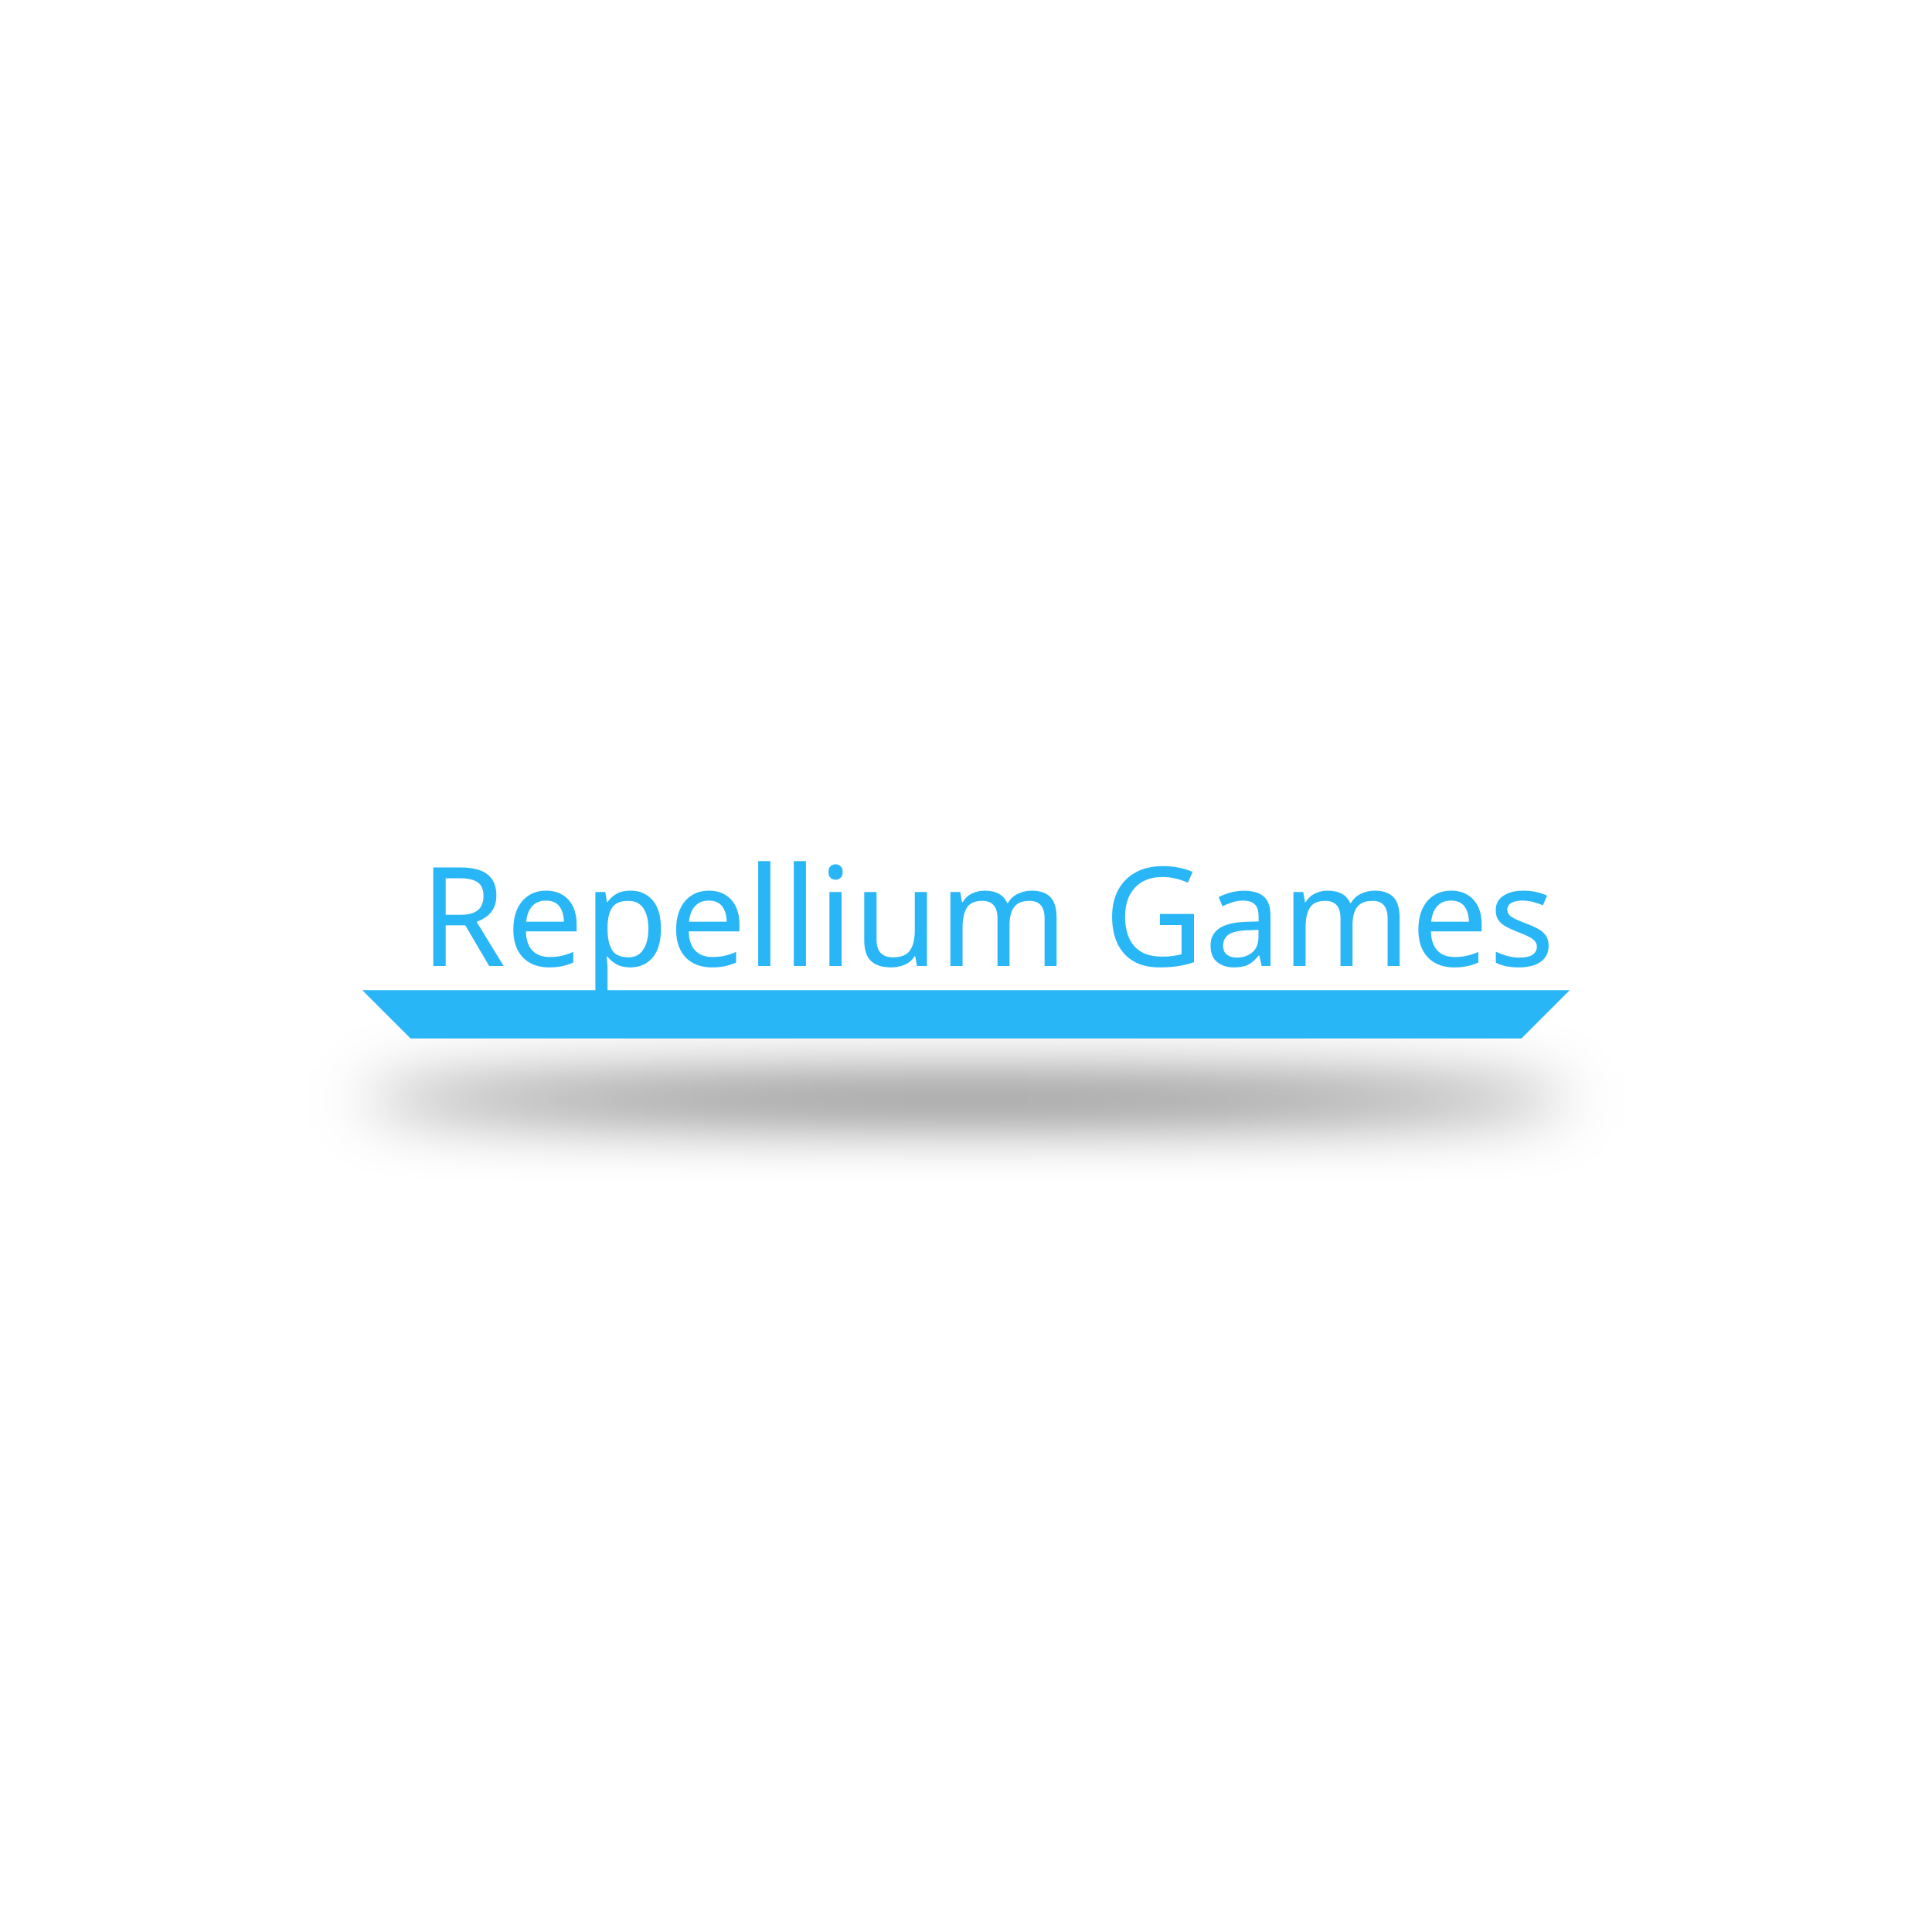
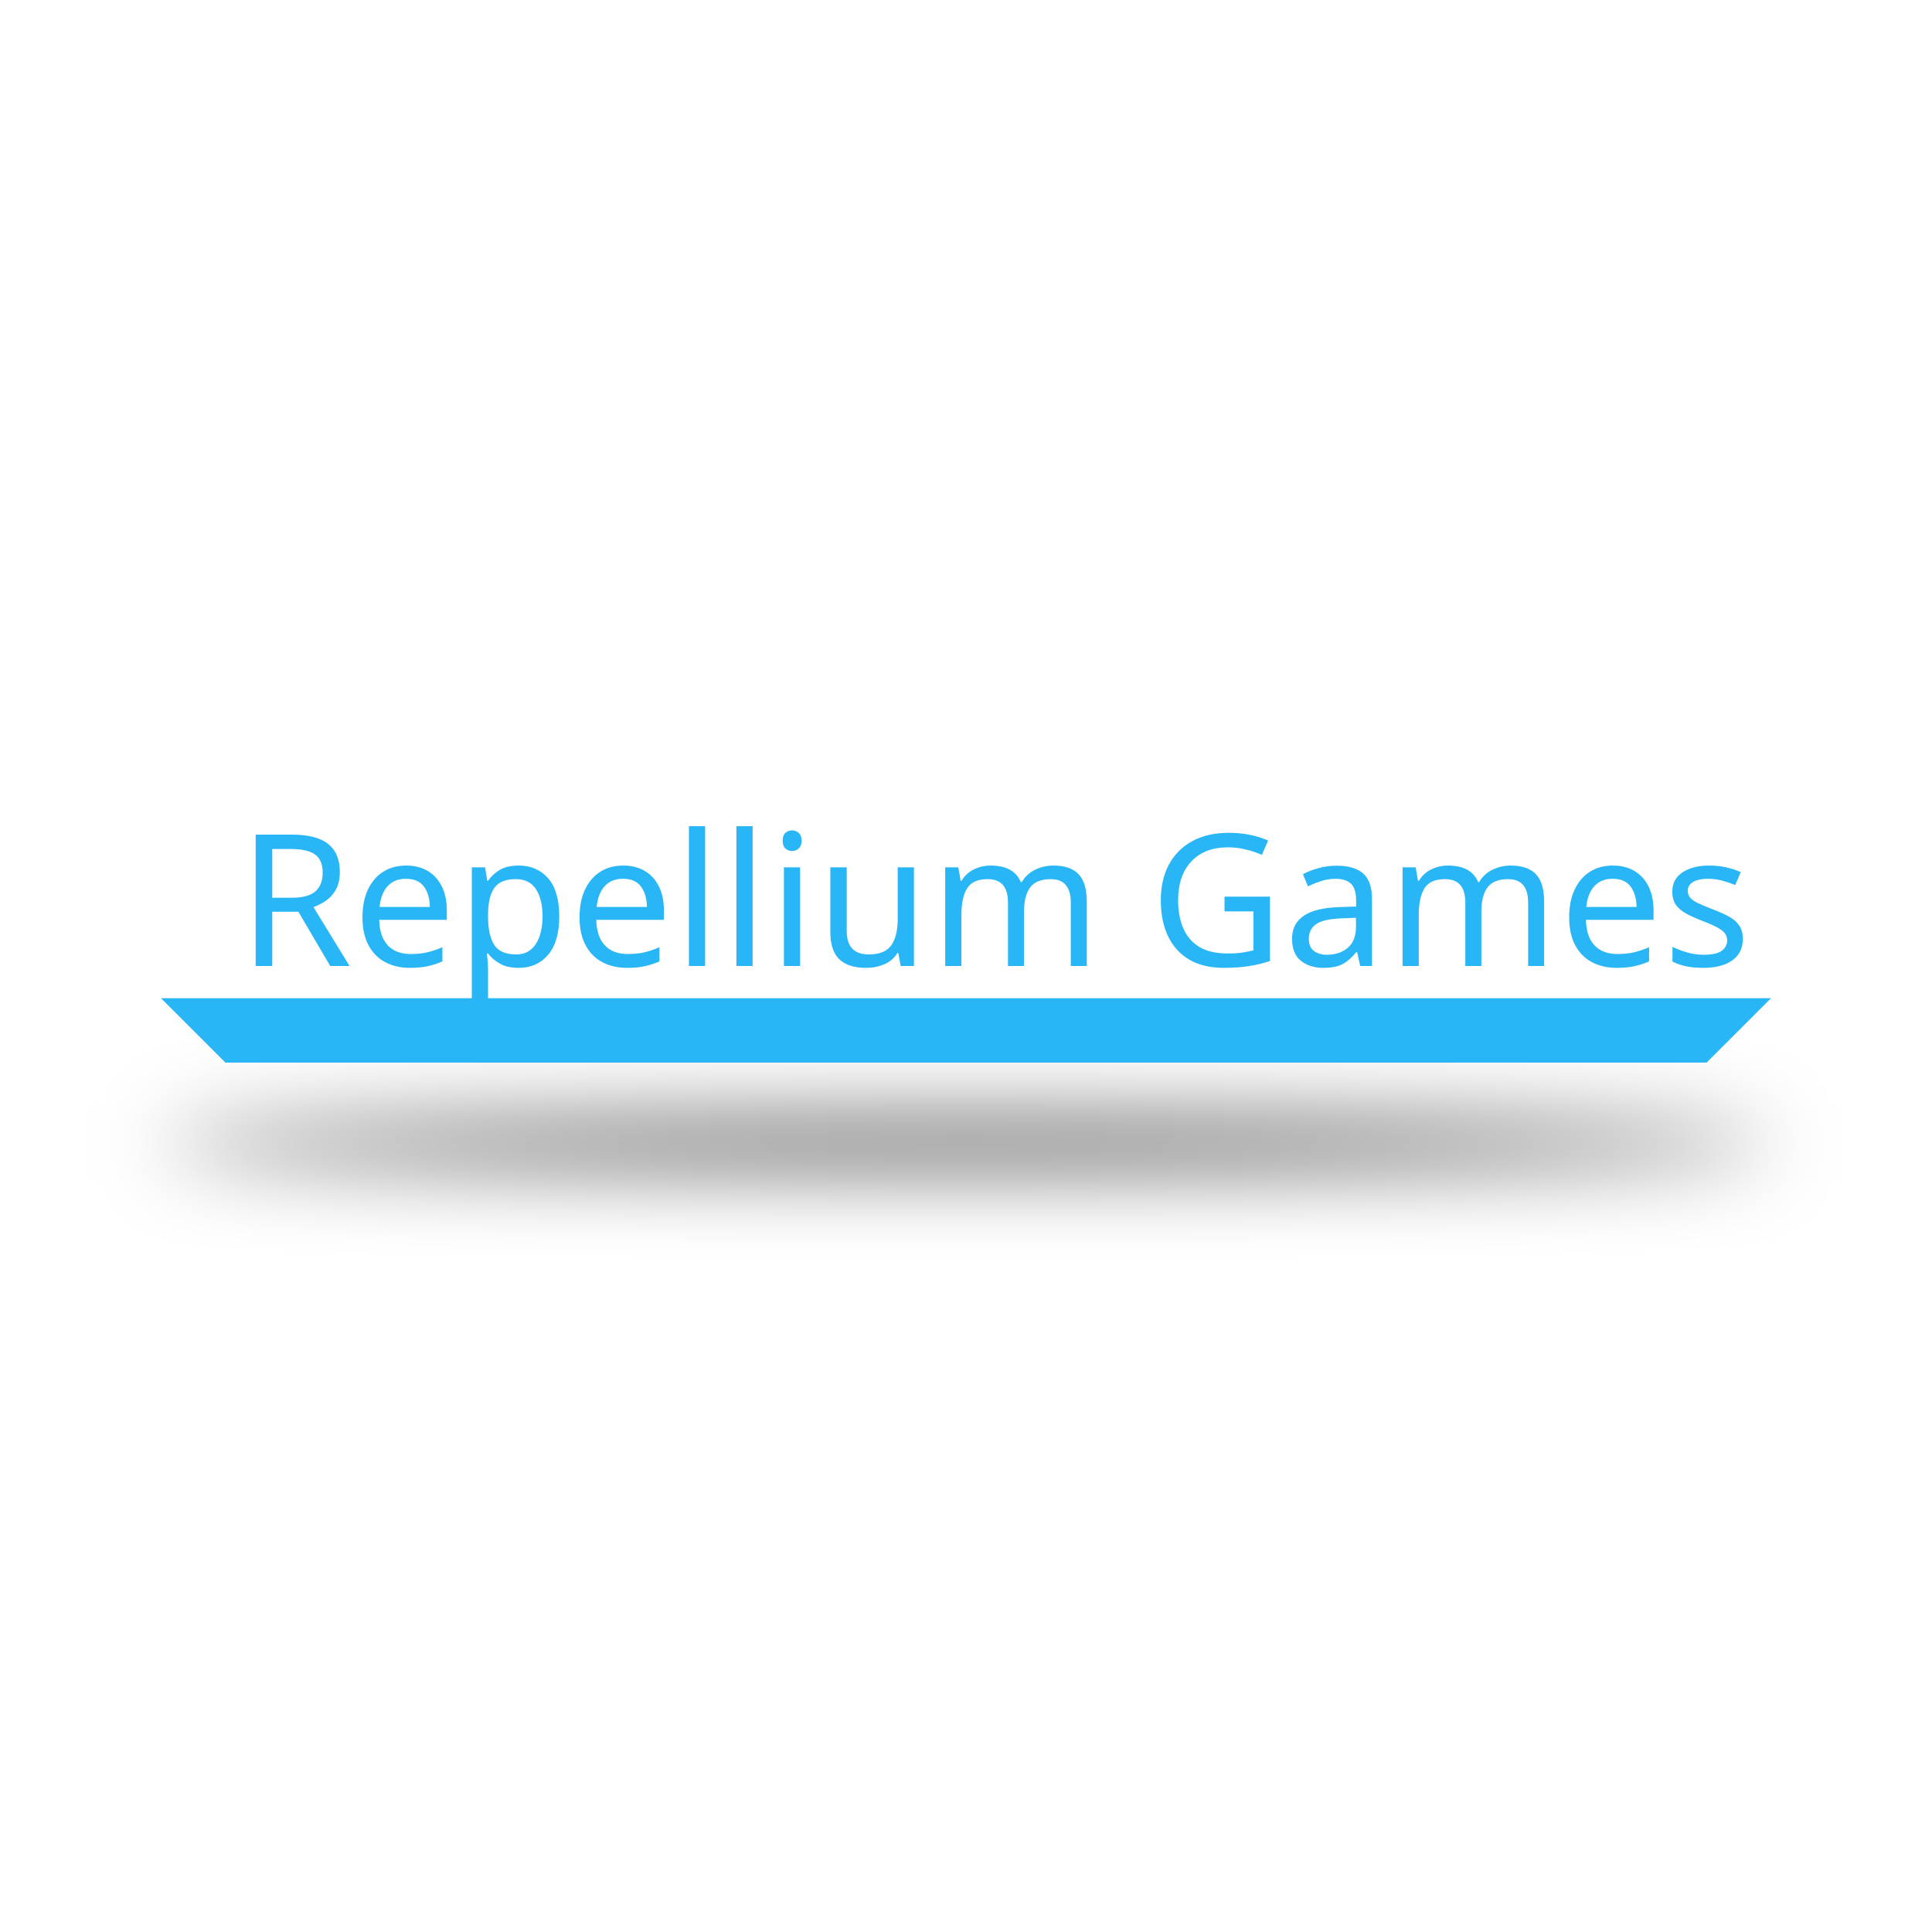
- <svg xmlns="http://www.w3.org/2000/svg" xmlns:xlink="http://www.w3.org/1999/xlink" width="800" height="800" viewBox="0 0 800 800" id="svg2" version="1.1">
+ <svg xmlns="http://www.w3.org/2000/svg" xmlns:xlink="http://www.w3.org/1999/xlink" width="600" height="600" viewBox="0 0 600 600" id="svg2" version="1.1">
  <defs id="defs4">
    <linearGradient id="linearGradient4276">
      <stop style="stop-color:#03a9f4;stop-opacity:1;" offset="0" id="stop4278" />
      <stop id="stop4284" offset="0.5" style="stop-color:#4fc3f7;stop-opacity:1" />
      <stop style="stop-color:#29b6f6;stop-opacity:1" offset="1" id="stop4280" />
    </linearGradient>
    <linearGradient xlink:href="#linearGradient4276" id="linearGradient4282" x1="-479.872" y1="682.111" x2="-479.872" y2="701.961" gradientUnits="userSpaceOnUse" />
    <filter style="color-interpolation-filters:sRGB" id="filter4536" x="-0.061" width="1.122" y="-3.06" height="7.12">
      <feGaussianBlur stdDeviation="12.75" id="feGaussianBlur4538" />
    </filter>
  </defs>
-   <g id="layer1" transform="translate(632.381,-101.886)">
+   <g id="layer1" transform="translate(532.381,-201.886)">
    <g id="g4174">
-       <rect y="101.886" x="-632.381" height="800" width="800" id="rect4162" style="opacity:1;fill:#ffffff;fill-opacity:1;fill-rule:evenodd;stroke:none;stroke-width:10;stroke-linecap:round;stroke-linejoin:miter;stroke-miterlimit:0;stroke-dasharray:none;stroke-dashoffset:0;stroke-opacity:1" />
+       <rect y="201.886" x="-532.381" height="600" width="600" id="rect4162" style="opacity:1;fill:#ffffff;fill-opacity:1;fill-rule:evenodd;stroke:none;stroke-width:10;stroke-linecap:round;stroke-linejoin:miter;stroke-miterlimit:0;stroke-dasharray:none;stroke-dashoffset:0;stroke-opacity:1" />
      <text transform="scale(1.000316,0.9996845)" id="text3333" y="502.044" x="-458.38" style="font-style:normal;font-weight:normal;font-size:57.161px;line-height:125%;font-family:sans-serif;letter-spacing:0px;word-spacing:0px;fill:#29b6f6;fill-opacity:1;stroke:none;stroke-width:1px;stroke-linecap:butt;stroke-linejoin:miter;stroke-opacity:1" xml:space="preserve">
        <tspan id="tspan3337" style="font-style:normal;font-variant:normal;font-weight:normal;font-stretch:normal;font-size:57.161px;font-family:'RR Beaver';-inkscape-font-specification:'RR Beaver';fill:#29b6f6;fill-opacity:1" y="502.044" x="-458.38">Repellium Games</tspan>
      </text>
      <ellipse style="opacity:1;fill:#000000;fill-opacity:1;fill-rule:evenodd;stroke:none;stroke-width:10;stroke-linecap:round;stroke-linejoin:miter;stroke-miterlimit:0;stroke-dasharray:none;stroke-dashoffset:0;stroke-opacity:1;filter:url(#filter4536)" id="path4244" cx="-232.381" cy="556.886" rx="250" ry="5" />
      <path id="rect3341" d="m -482.381,511.886 500,0 -20,20 -460,0 z" style="opacity:1;fill:#29b6f6;fill-opacity:1;fill-rule:evenodd;stroke:none;stroke-width:10;stroke-linecap:round;stroke-linejoin:miter;stroke-miterlimit:0;stroke-dasharray:none;stroke-dashoffset:0;stroke-opacity:1" />
    </g>
  </g>
</svg>
